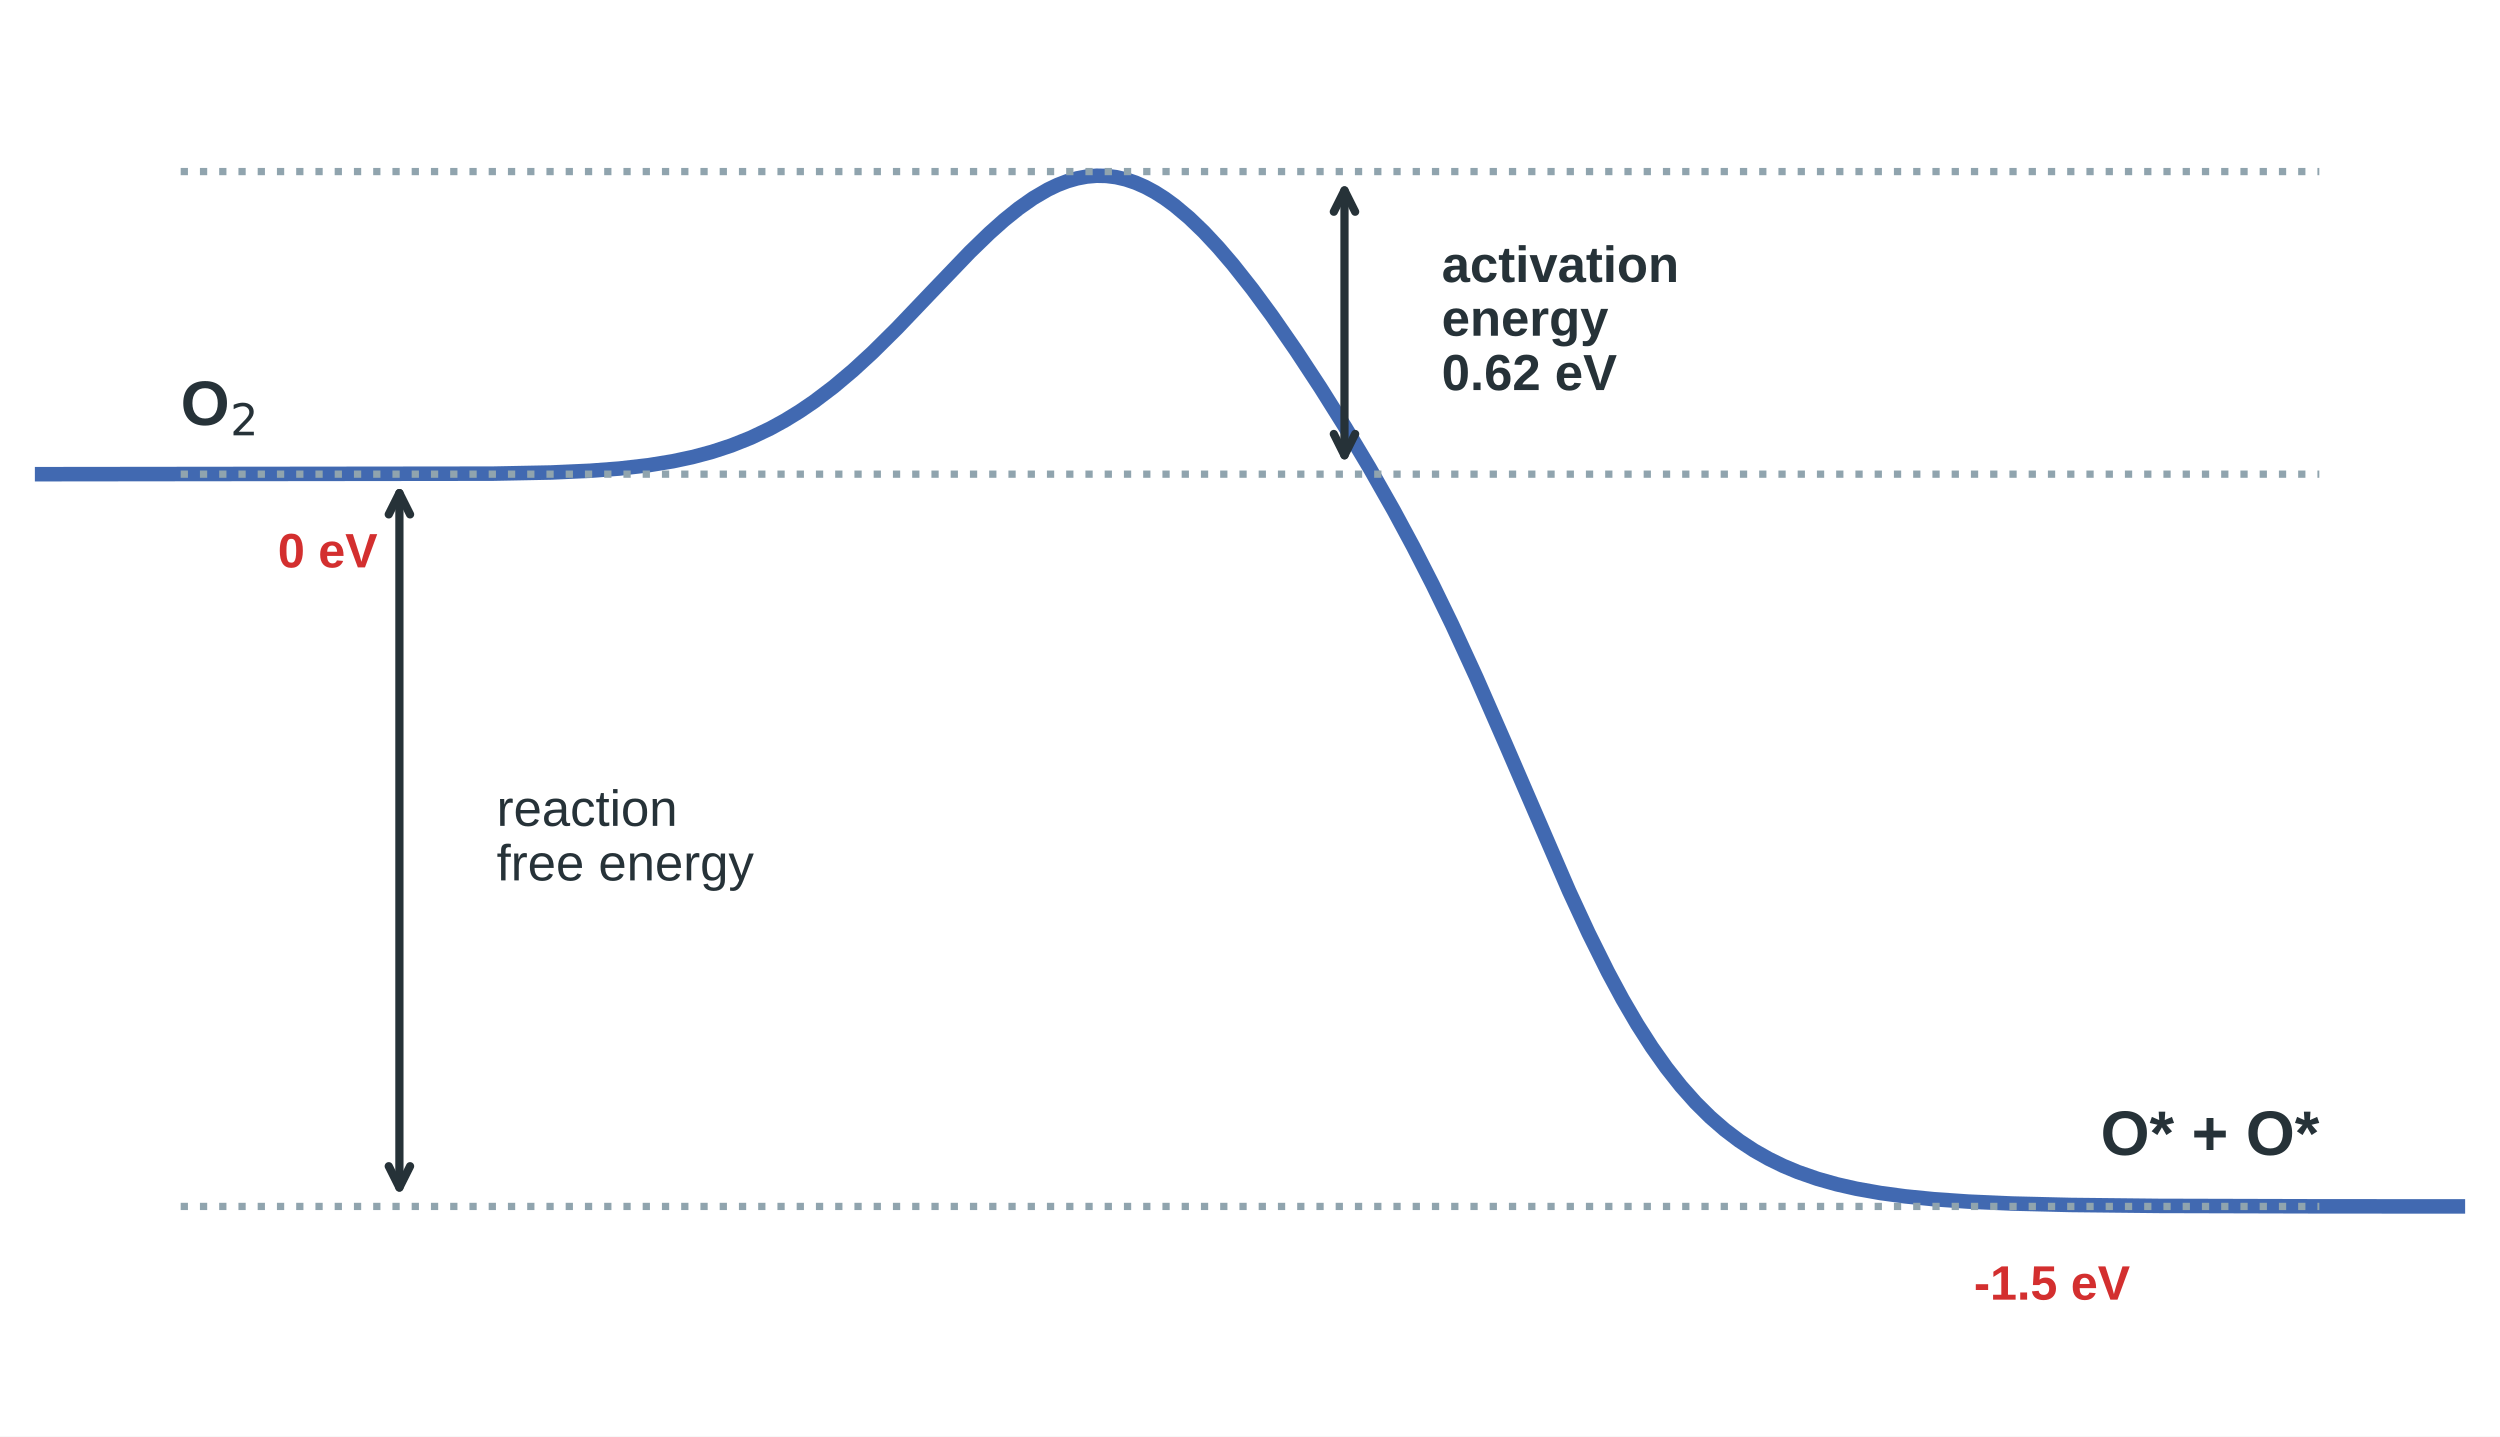
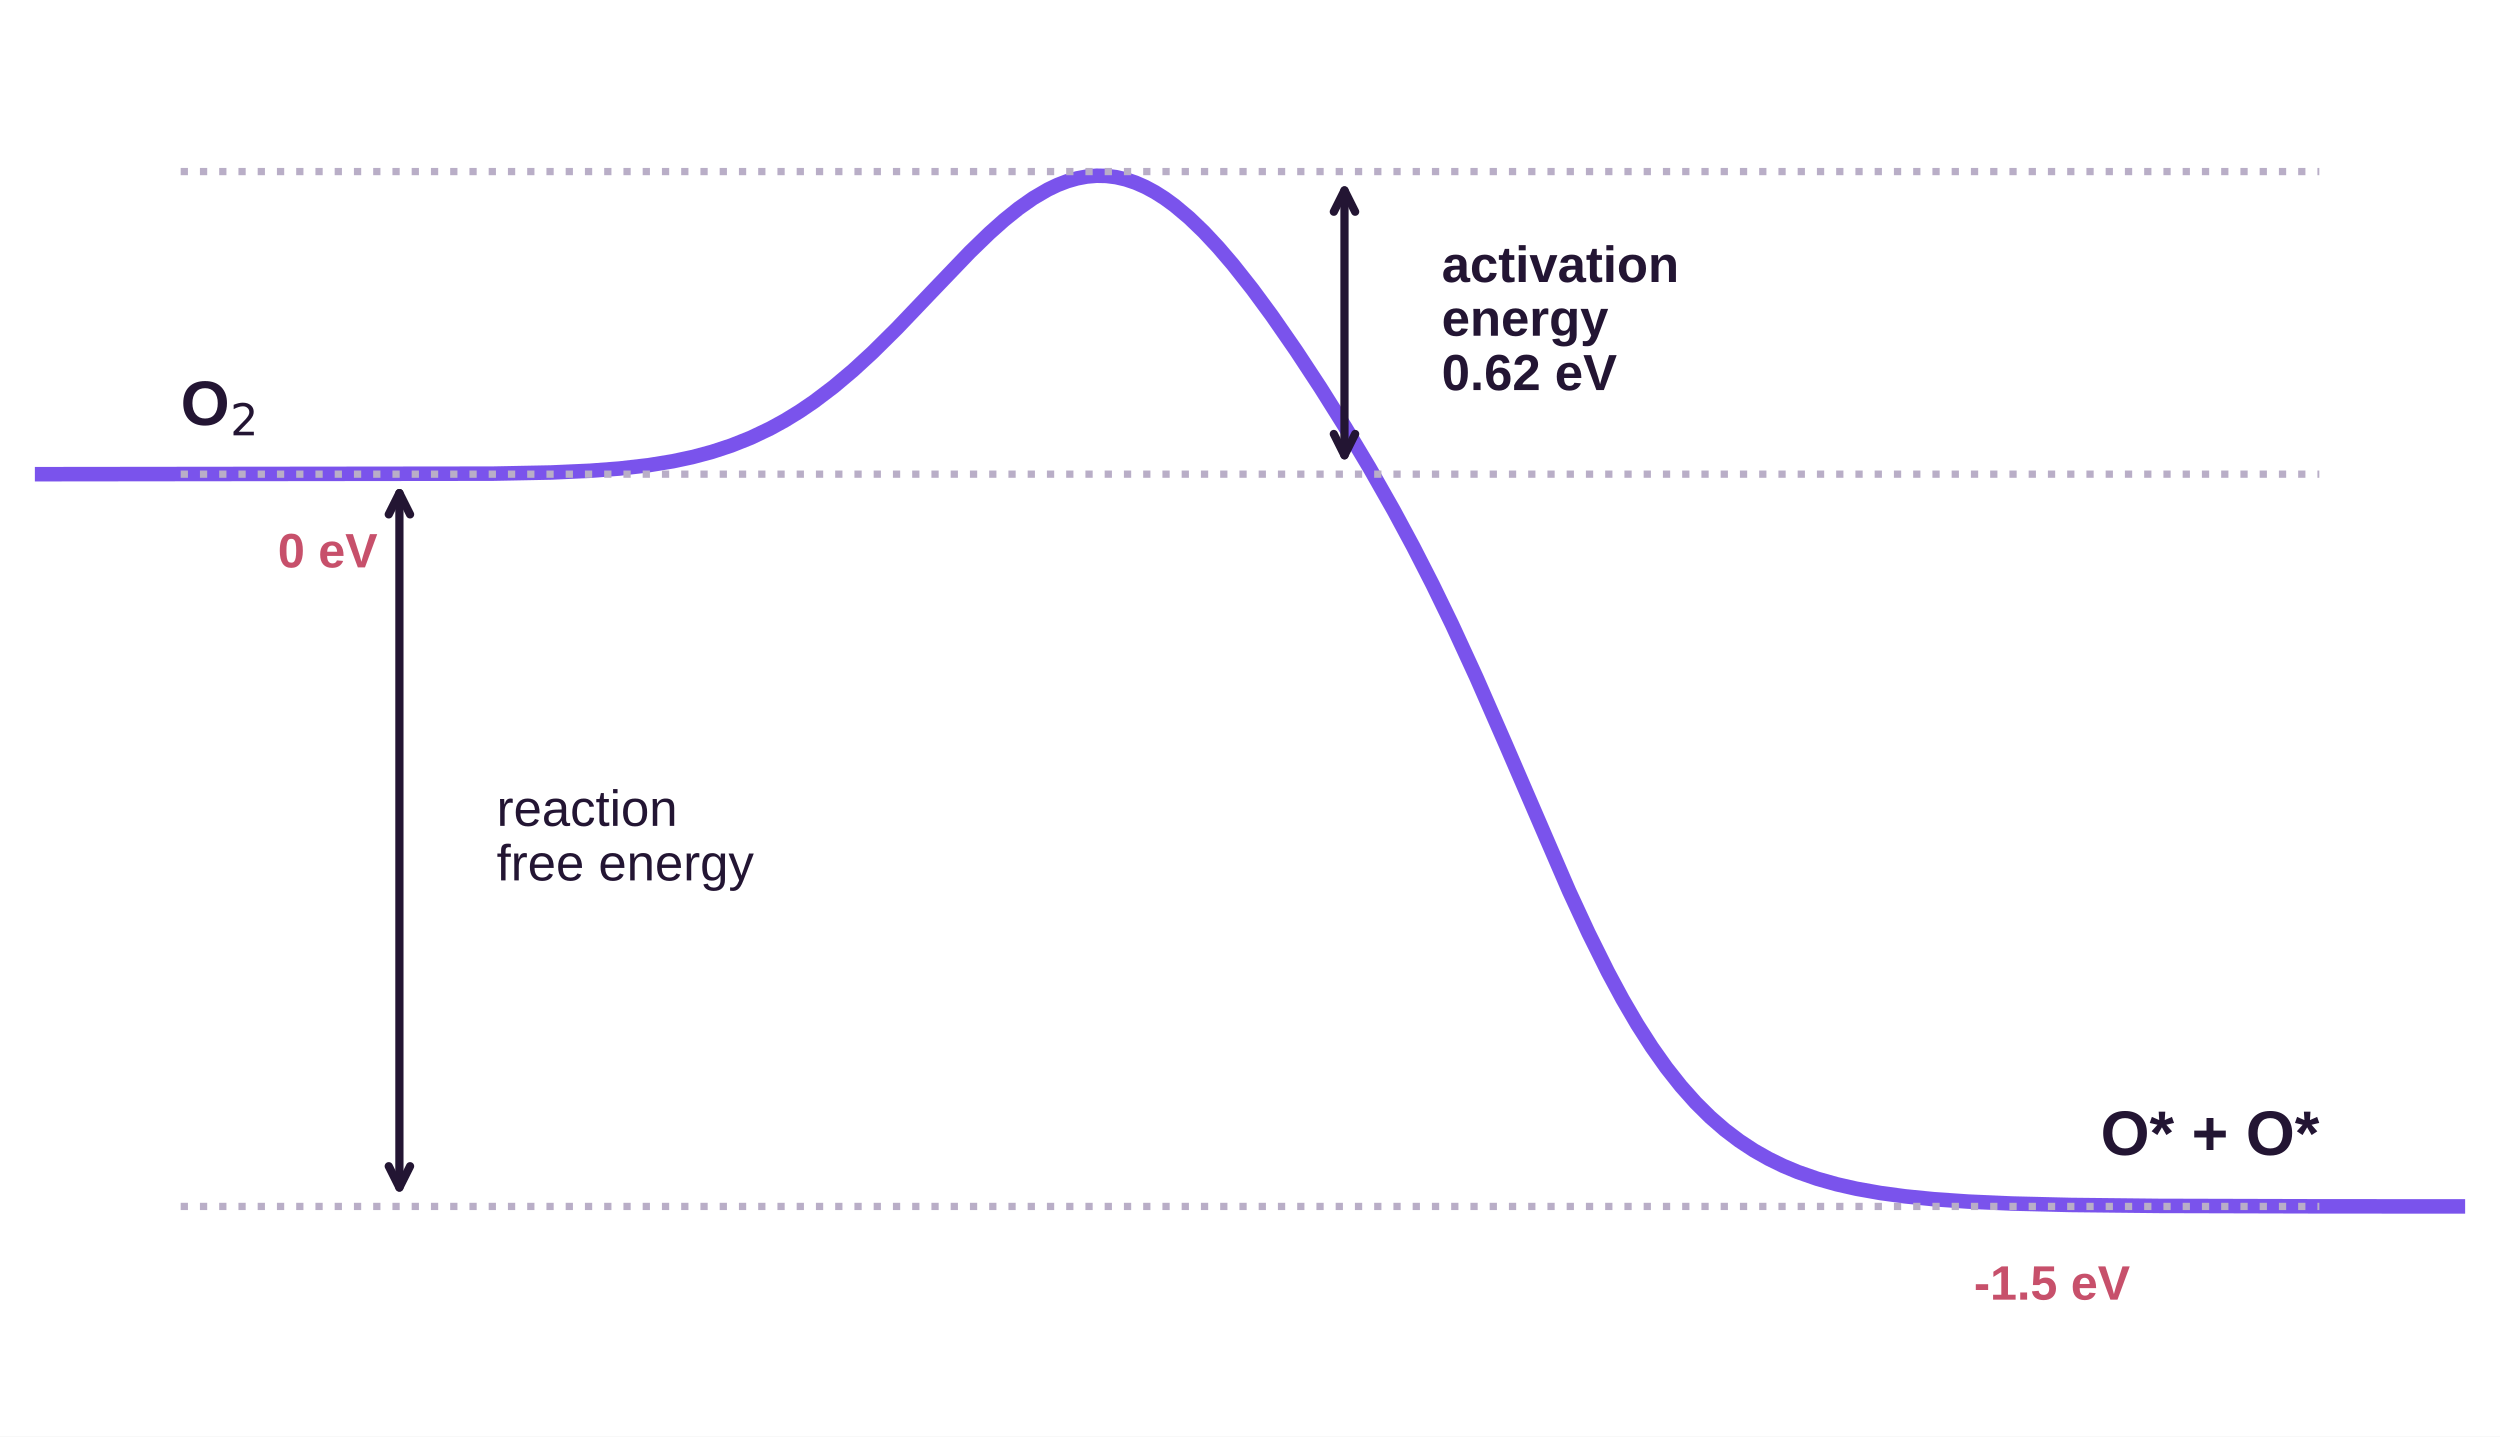
<svg xmlns="http://www.w3.org/2000/svg" width="516.24pt" height="296.64pt" viewBox="0 0 516.24 296.64" version="1.1">
  <defs>
    <style type="text/css">*{stroke-linejoin: round; stroke-linecap: butt}</style>
  </defs>
  <g id="figure_1">
    <g id="patch_1">
      <path d="M 0 296.64  L 516.24 296.64  L 516.24 0  L 0 0  z " style="fill: #ffffff" />
    </g>
    <g id="axes_1">
      <g id="line2d_1">
-         <path d="M 7.2 97.92  L 101.735 97.809  L 113.803 97.569  L 121.849 97.21  L 127.883 96.756  L 133.917 96.066  L 138.946 95.247  L 142.968 94.389  L 146.991 93.316  L 151.014 91.995  L 155.037 90.39  L 159.059 88.475  L 162.076 86.818  L 165.094 84.966  L 168.111 82.913  L 172.133 79.866  L 176.156 76.479  L 180.179 72.782  L 185.207 67.803  L 192.247 60.425  L 200.293 52.037  L 204.316 48.141  L 207.333 45.454  L 210.35 43.026  L 213.367 40.907  L 216.384 39.144  L 218.395 38.185  L 220.407 37.413  L 222.418 36.835  L 224.429 36.458  L 226.441 36.288  L 228.452 36.329  L 230.463 36.582  L 232.475 37.047  L 234.486 37.723  L 236.498 38.605  L 238.509 39.689  L 240.52 40.969  L 242.532 42.437  L 245.549 44.97  L 248.566 47.871  L 251.583 51.105  L 254.6 54.632  L 258.623 59.727  L 262.646 65.197  L 267.674 72.46  L 272.703 80.115  L 277.731 88.131  L 282.759 96.53  L 287.788 105.384  L 291.811 112.854  L 295.833 120.717  L 299.856 128.997  L 304.885 139.919  L 310.919 153.703  L 323.993 183.968  L 328.016 192.652  L 332.038 200.739  L 335.055 206.341  L 338.072 211.509  L 341.09 216.225  L 344.107 220.488  L 347.124 224.305  L 350.141 227.697  L 353.158 230.688  L 356.175 233.31  L 359.192 235.594  L 362.209 237.575  L 365.226 239.286  L 368.243 240.757  L 371.26 242.019  L 375.283 243.421  L 379.306 244.554  L 383.329 245.468  L 388.357 246.361  L 393.385 247.039  L 399.42 247.639  L 406.459 248.125  L 415.511 248.524  L 427.579 248.82  L 445.681 249.013  L 479.875 249.105  L 509.04 249.117  L 509.04 249.117  " clip-path="url(#pcae1c98d3d)" style="fill: none; stroke: #4169b1; stroke-width: 3; stroke-linecap: round" />
+         <path d="M 7.2 97.92  L 101.735 97.809  L 113.803 97.569  L 121.849 97.21  L 127.883 96.756  L 133.917 96.066  L 138.946 95.247  L 142.968 94.389  L 146.991 93.316  L 151.014 91.995  L 155.037 90.39  L 159.059 88.475  L 162.076 86.818  L 165.094 84.966  L 168.111 82.913  L 172.133 79.866  L 176.156 76.479  L 180.179 72.782  L 185.207 67.803  L 192.247 60.425  L 200.293 52.037  L 204.316 48.141  L 207.333 45.454  L 210.35 43.026  L 213.367 40.907  L 216.384 39.144  L 218.395 38.185  L 220.407 37.413  L 222.418 36.835  L 224.429 36.458  L 226.441 36.288  L 228.452 36.329  L 230.463 36.582  L 232.475 37.047  L 234.486 37.723  L 236.498 38.605  L 238.509 39.689  L 240.52 40.969  L 242.532 42.437  L 245.549 44.97  L 248.566 47.871  L 251.583 51.105  L 254.6 54.632  L 258.623 59.727  L 262.646 65.197  L 267.674 72.46  L 272.703 80.115  L 277.731 88.131  L 282.759 96.53  L 287.788 105.384  L 291.811 112.854  L 295.833 120.717  L 299.856 128.997  L 304.885 139.919  L 310.919 153.703  L 323.993 183.968  L 328.016 192.652  L 332.038 200.739  L 335.055 206.341  L 338.072 211.509  L 341.09 216.225  L 344.107 220.488  L 347.124 224.305  L 350.141 227.697  L 353.158 230.688  L 356.175 233.31  L 359.192 235.594  L 362.209 237.575  L 365.226 239.286  L 368.243 240.757  L 371.26 242.019  L 375.283 243.421  L 379.306 244.554  L 383.329 245.468  L 388.357 246.361  L 393.385 247.039  L 399.42 247.639  L 406.459 248.125  L 415.511 248.524  L 427.579 248.82  L 445.681 249.013  L 479.875 249.105  L 509.04 249.117  L 509.04 249.117  " clip-path="url(#p2fcc6f8311)" style="fill: none; stroke: #7a53ec; stroke-width: 3; stroke-linecap: round" />
      </g>
      <g id="LineCollection_1">
-         <path d="M 37.31 97.92  L 478.93 97.92  " clip-path="url(#pcae1c98d3d)" style="fill: none; stroke-dasharray: 1.5,2.475; stroke-dashoffset: 0; stroke: #90a4ae; stroke-width: 1.5" />
-         <path d="M 37.31 249.12  L 478.93 249.12  " clip-path="url(#pcae1c98d3d)" style="fill: none; stroke-dasharray: 1.5,2.475; stroke-dashoffset: 0; stroke: #90a4ae; stroke-width: 1.5" />
-         <path d="M 37.31 35.424  L 478.93 35.424  " clip-path="url(#pcae1c98d3d)" style="fill: none; stroke-dasharray: 1.5,2.475; stroke-dashoffset: 0; stroke: #90a4ae; stroke-width: 1.5" />
+         <path d="M 37.31 97.92  L 478.93 97.92  " clip-path="url(#p2fcc6f8311)" style="fill: none; stroke-dasharray: 1.5,2.475; stroke-dashoffset: 0; stroke: #b9aec7; stroke-width: 1.5" />
+         <path d="M 37.31 249.12  L 478.93 249.12  " clip-path="url(#p2fcc6f8311)" style="fill: none; stroke-dasharray: 1.5,2.475; stroke-dashoffset: 0; stroke: #b9aec7; stroke-width: 1.5" />
+         <path d="M 37.31 35.424  L 478.93 35.424  " clip-path="url(#p2fcc6f8311)" style="fill: none; stroke-dasharray: 1.5,2.475; stroke-dashoffset: 0; stroke: #b9aec7; stroke-width: 1.5" />
      </g>
      <g id="text_1">
-         <g style="fill: #263238" transform="translate(37.3104 88.29853)">
+         <g style="fill: #231533" transform="translate(37.3104 88.29853)">
          <text>
-             <tspan x="0" y="-0.531" style="font-weight: 700; font-size: 13px; font-family: 'Arial'; fill: #263238">O</tspan>
-             <tspan x="10.236" y="1.602" style="font-size: 9.1px; font-family: 'DejaVu Sans'; fill: #263238">2</tspan>
+             <tspan x="0" y="-0.531" style="font-weight: 700; font-size: 13px; font-family: 'Arial'; fill: #231533">O</tspan>
+             <tspan x="10.236" y="1.602" style="font-size: 9.1px; font-family: 'DejaVu Sans'; fill: #231533">2</tspan>
          </text>
        </g>
      </g>
      <g id="text_2">
-         <text style="font-weight: 700; font-size: 13px; font-family: 'Arial'; text-anchor: end; fill: #263238" x="478.93" y="238.491" transform="rotate(-0 478.9296 238.4905)">O* + O*</text>
+         <text style="font-weight: 700; font-size: 13px; font-family: 'Arial'; text-anchor: end; fill: #231533" x="478.93" y="238.491" transform="rotate(-0 478.9296 238.4905)">O* + O*</text>
      </g>
      <g id="text_3">
-         <text style="font-weight: 700; font-size: 10px; font-family: 'Arial'; text-anchor: start; fill: #d32f2f" x="57.384" y="117.174" transform="rotate(-0 57.384 117.1738)">0 eV</text>
+         <text style="font-weight: 700; font-size: 10px; font-family: 'Arial'; text-anchor: start; fill: #c7506b" x="57.384" y="117.174" transform="rotate(-0 57.384 117.1738)">0 eV</text>
      </g>
      <g id="text_4">
-         <text style="font-weight: 700; font-size: 10px; font-family: 'Arial'; text-anchor: middle; fill: #d32f2f" x="423.727" y="268.374" transform="rotate(-0 423.7272 268.3738)">-1.5 eV</text>
+         <text style="font-weight: 700; font-size: 10px; font-family: 'Arial'; text-anchor: middle; fill: #c7506b" x="423.727" y="268.374" transform="rotate(-0 423.7272 268.3738)">-1.5 eV</text>
      </g>
      <g id="patch_2">
-         <path d="M 277.63 94.017  Q 277.63 66.669 277.63 39.322  " style="fill: none; stroke: #263238; stroke-width: 1.7; stroke-linecap: round" />
-         <path d="M 279.83 89.617  L 277.63 94.017  L 275.43 89.617  " style="fill: none; stroke: #263238; stroke-width: 1.7; stroke-linecap: round" />
-         <path d="M 275.43 43.722  L 277.63 39.322  L 279.83 43.722  " style="fill: none; stroke: #263238; stroke-width: 1.7; stroke-linecap: round" />
+         <path d="M 277.63 94.017  Q 277.63 66.669 277.63 39.322  " style="fill: none; stroke: #231533; stroke-width: 1.7; stroke-linecap: round" />
+         <path d="M 279.83 89.617  L 277.63 94.017  L 275.43 89.617  " style="fill: none; stroke: #231533; stroke-width: 1.7; stroke-linecap: round" />
+         <path d="M 275.43 43.722  L 277.63 39.322  L 279.83 43.722  " style="fill: none; stroke: #231533; stroke-width: 1.7; stroke-linecap: round" />
      </g>
      <g id="text_5">
        <g id="patch_3">
          <path d="M 295.709 84.621  L 348.708 84.621  L 348.708 48.723  L 295.709 48.723  z " style="fill: #ffffff; opacity: 0.9" />
        </g>
-         <text style="font-weight: 700; font-size: 10.5px; font-family: 'Arial'; fill: #263238" transform="translate(297.704 58.23394)">activation</text>
-         <text style="font-weight: 700; font-size: 10.5px; font-family: 'Arial'; fill: #263238" transform="translate(297.704 69.32489)">energy</text>
-         <text style="font-weight: 700; font-size: 10.5px; font-family: 'Arial'; fill: #263238" transform="translate(297.704 80.55366)">0.62 eV</text>
+         <text style="font-weight: 700; font-size: 10.5px; font-family: 'Arial'; fill: #231533" transform="translate(297.704 58.23394)">activation</text>
+         <text style="font-weight: 700; font-size: 10.5px; font-family: 'Arial'; fill: #231533" transform="translate(297.704 69.32489)">energy</text>
+         <text style="font-weight: 700; font-size: 10.5px; font-family: 'Arial'; fill: #231533" transform="translate(297.704 80.55366)">0.62 eV</text>
      </g>
      <g id="patch_4">
-         <path d="M 82.476 101.819  Q 82.476 173.52 82.476 245.22  " style="fill: none; stroke: #263238; stroke-width: 1.7; stroke-linecap: round" />
-         <path d="M 80.276 106.219  L 82.476 101.819  L 84.676 106.219  " style="fill: none; stroke: #263238; stroke-width: 1.7; stroke-linecap: round" />
-         <path d="M 84.676 240.82  L 82.476 245.22  L 80.276 240.82  " style="fill: none; stroke: #263238; stroke-width: 1.7; stroke-linecap: round" />
+         <path d="M 82.476 101.819  Q 82.476 173.52 82.476 245.22  " style="fill: none; stroke: #231533; stroke-width: 1.7; stroke-linecap: round" />
+         <path d="M 80.276 106.219  L 82.476 101.819  L 84.676 106.219  " style="fill: none; stroke: #231533; stroke-width: 1.7; stroke-linecap: round" />
+         <path d="M 84.676 240.82  L 82.476 245.22  L 80.276 240.82  " style="fill: none; stroke: #231533; stroke-width: 1.7; stroke-linecap: round" />
      </g>
      <g id="text_6">
        <g id="patch_5">
          <path d="M 100.555 186.007  L 157.655 186.007  L 157.655 161.156  L 100.555 161.156  z " style="fill: #ffffff; opacity: 0.9" />
        </g>
-         <text style="font-size: 10.5px; font-family: 'Arial'; fill: #263238" transform="translate(102.5496 170.5433)">reaction</text>
-         <text style="font-size: 10.5px; font-family: 'Arial'; fill: #263238" transform="translate(102.5496 181.8025)">free energy</text>
+         <text style="font-size: 10.5px; font-family: 'Arial'; fill: #231533" transform="translate(102.5496 170.5433)">reaction</text>
+         <text style="font-size: 10.5px; font-family: 'Arial'; fill: #231533" transform="translate(102.5496 181.8025)">free energy</text>
      </g>
    </g>
  </g>
  <defs>
-     <clipPath id="pcae1c98d3d">
+     <clipPath id="p2fcc6f8311">
      <rect x="7.2" y="7.2" width="501.84" height="282.24" />
    </clipPath>
  </defs>
</svg>
